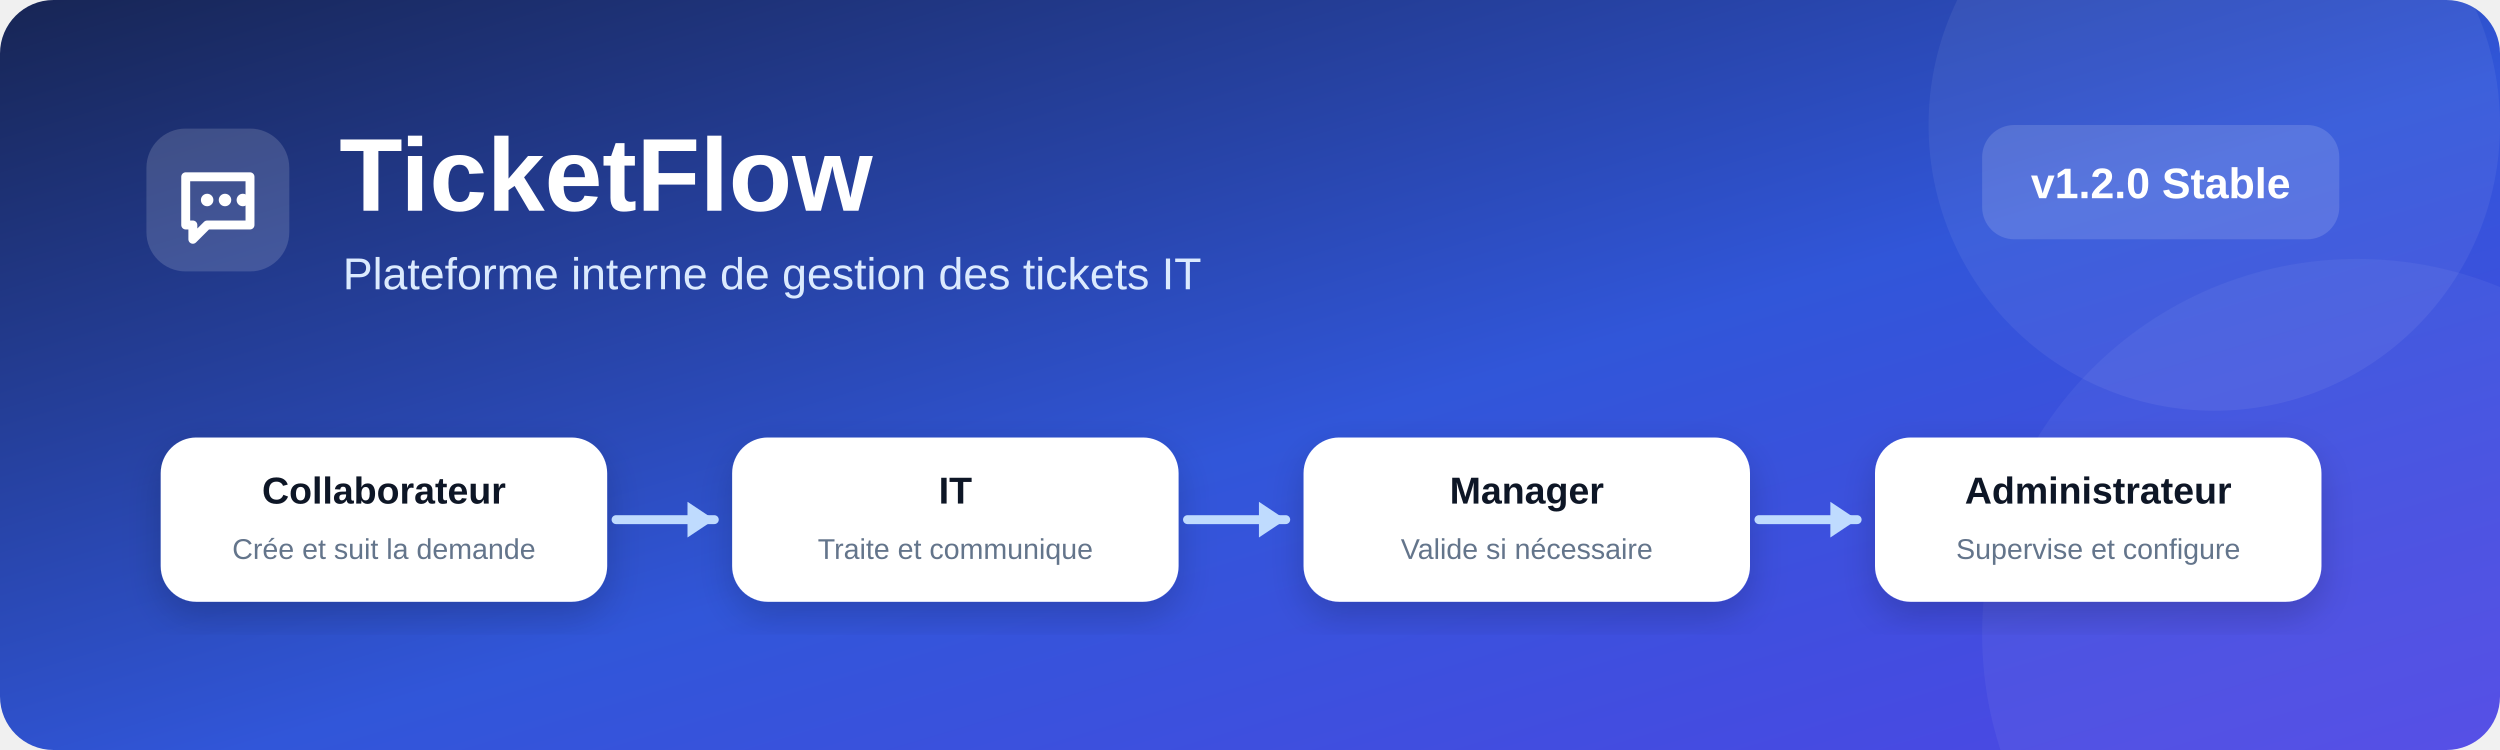
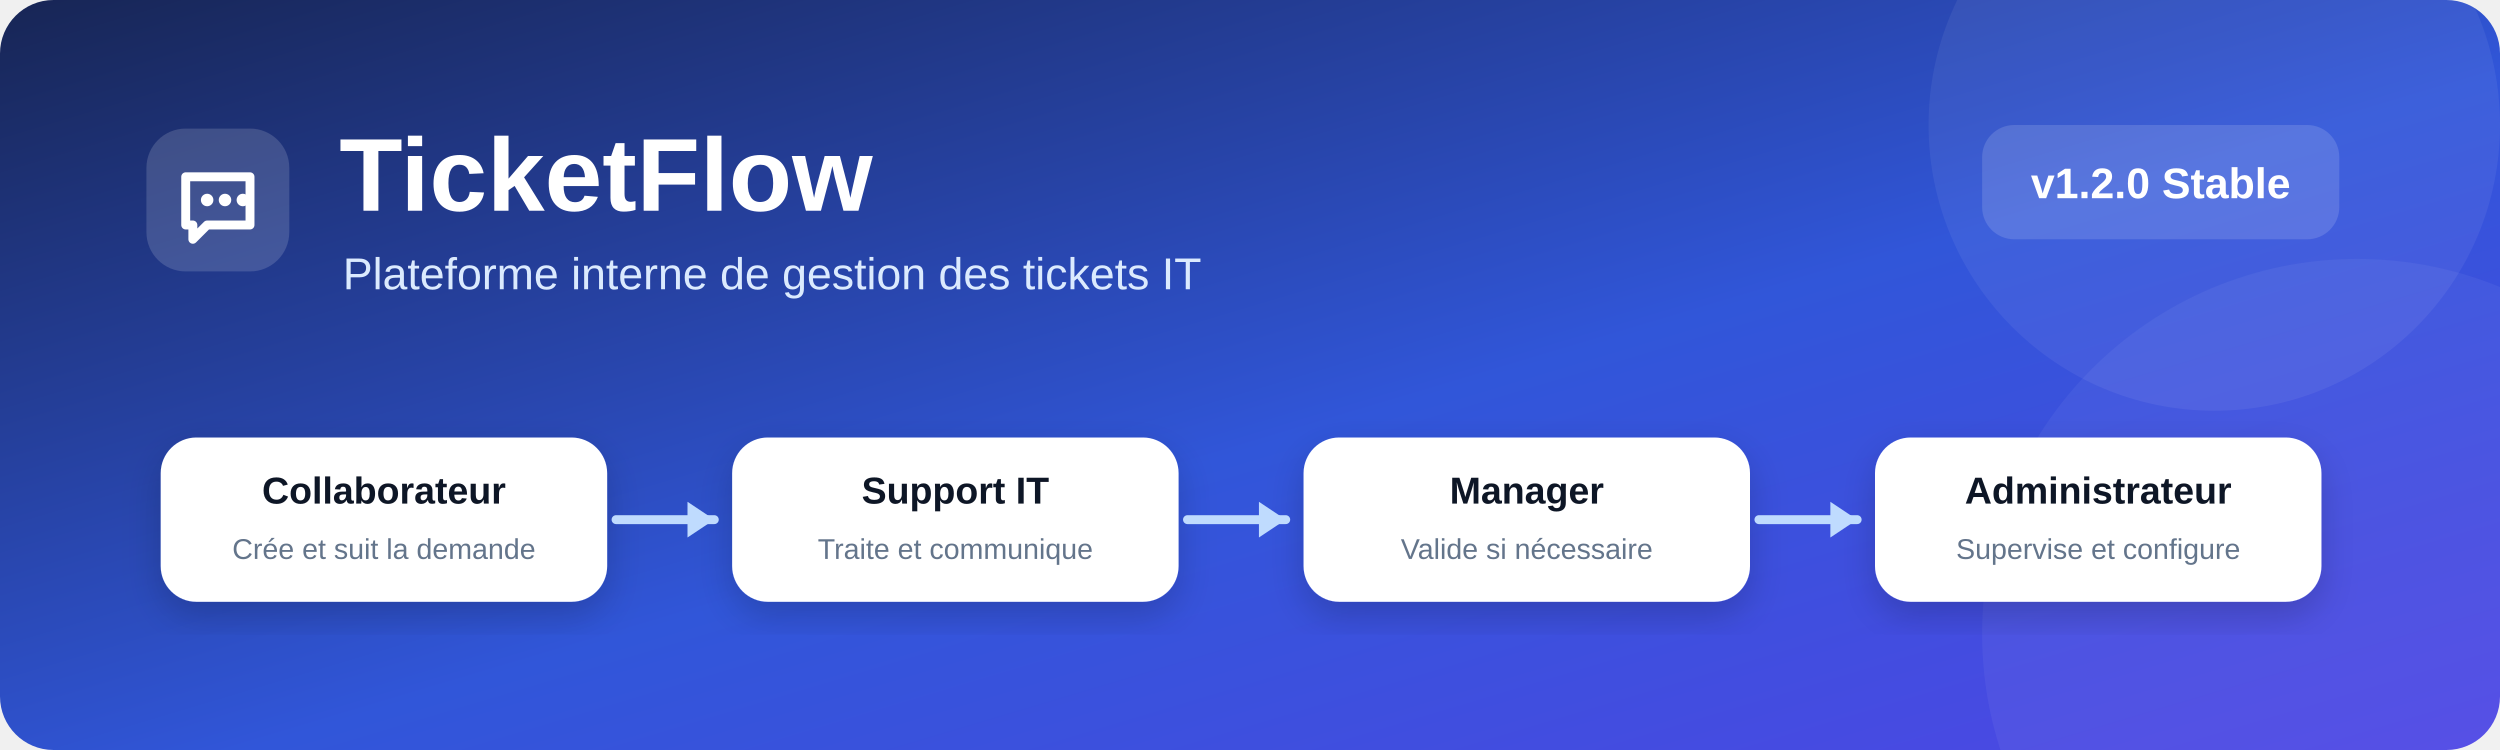
<svg xmlns="http://www.w3.org/2000/svg" width="1400" height="420" viewBox="0 0 1400 420" role="img" aria-labelledby="title desc">
  <defs>
    <linearGradient id="bg" x1="0" y1="0" x2="1" y2="1">
      <stop offset="0%" stop-color="#172554" />
      <stop offset="55%" stop-color="#3156d9" />
      <stop offset="100%" stop-color="#4f46e5" />
    </linearGradient>
    <filter id="shadow" x="-20%" y="-20%" width="140%" height="140%">
      <feDropShadow dx="0" dy="8" stdDeviation="10" flood-opacity=".18" />
    </filter>
  </defs>
  <rect width="1400" height="420" rx="30" fill="url(#bg)" />
  <circle cx="1240" cy="70" r="160" fill="#ffffff" opacity=".06" />
  <circle cx="1320" cy="355" r="210" fill="#ffffff" opacity=".05" />
  <g transform="translate(82 72)">
    <rect width="80" height="80" rx="22" fill="#ffffff" opacity=".15" />
    <path d="M22 27h36v27H34l-8 8v-8h-4z" fill="none" stroke="#fff" stroke-width="5" stroke-linejoin="round" />
    <circle cx="34" cy="40" r="3.5" fill="#fff" />
    <circle cx="44" cy="40" r="3.5" fill="#fff" />
    <circle cx="54" cy="40" r="3.5" fill="#fff" />
  </g>
  <text x="190" y="118" fill="#fff" font-family="Arial, Helvetica, sans-serif" font-size="58" font-weight="700">TicketFlow</text>
  <text x="192" y="162" fill="#dbeafe" font-family="Arial, Helvetica, sans-serif" font-size="25">Plateforme interne de gestion des tickets IT</text>
  <g font-family="Arial, Helvetica, sans-serif" font-size="21" font-weight="700" filter="url(#shadow)">
    <rect x="90" y="245" width="250" height="92" rx="20" fill="#ffffff" />
    <text x="215" y="282" text-anchor="middle" fill="#111827">Collaborateur</text>
    <text x="215" y="313" text-anchor="middle" fill="#64748b" font-size="16" font-weight="400">Crée et suit la demande</text>
    <rect x="410" y="245" width="250" height="92" rx="20" fill="#ffffff" />
-     <text x="535" y="282" text-anchor="middle" fill="#111827">IT</text>
+     <text x="535" y="282" text-anchor="middle" fill="#111827">Support IT</text>
    <text x="535" y="313" text-anchor="middle" fill="#64748b" font-size="16" font-weight="400">Traite et communique</text>
    <rect x="730" y="245" width="250" height="92" rx="20" fill="#ffffff" />
    <text x="855" y="282" text-anchor="middle" fill="#111827">Manager</text>
    <text x="855" y="313" text-anchor="middle" fill="#64748b" font-size="16" font-weight="400">Valide si nécessaire</text>
    <rect x="1050" y="245" width="250" height="92" rx="20" fill="#ffffff" />
    <text x="1175" y="282" text-anchor="middle" fill="#111827">Administrateur</text>
    <text x="1175" y="313" text-anchor="middle" fill="#64748b" font-size="16" font-weight="400">Supervise et configure</text>
  </g>
  <g fill="none" stroke="#bfdbfe" stroke-width="5" stroke-linecap="round">
    <path d="M345 291h55" />
    <path d="M665 291h55" />
    <path d="M985 291h55" />
  </g>
  <g fill="#bfdbfe">
    <path d="M400 291l-15-10v20z" />
    <path d="M720 291l-15-10v20z" />
    <path d="M1040 291l-15-10v20z" />
  </g>
  <rect x="1110" y="70" width="200" height="64" rx="18" fill="#ffffff" opacity=".14" />
  <text x="1210" y="111" text-anchor="middle" fill="#ffffff" font-family="Arial, Helvetica, sans-serif" font-size="24" font-weight="700">v1.2.0 Stable</text>
</svg>
